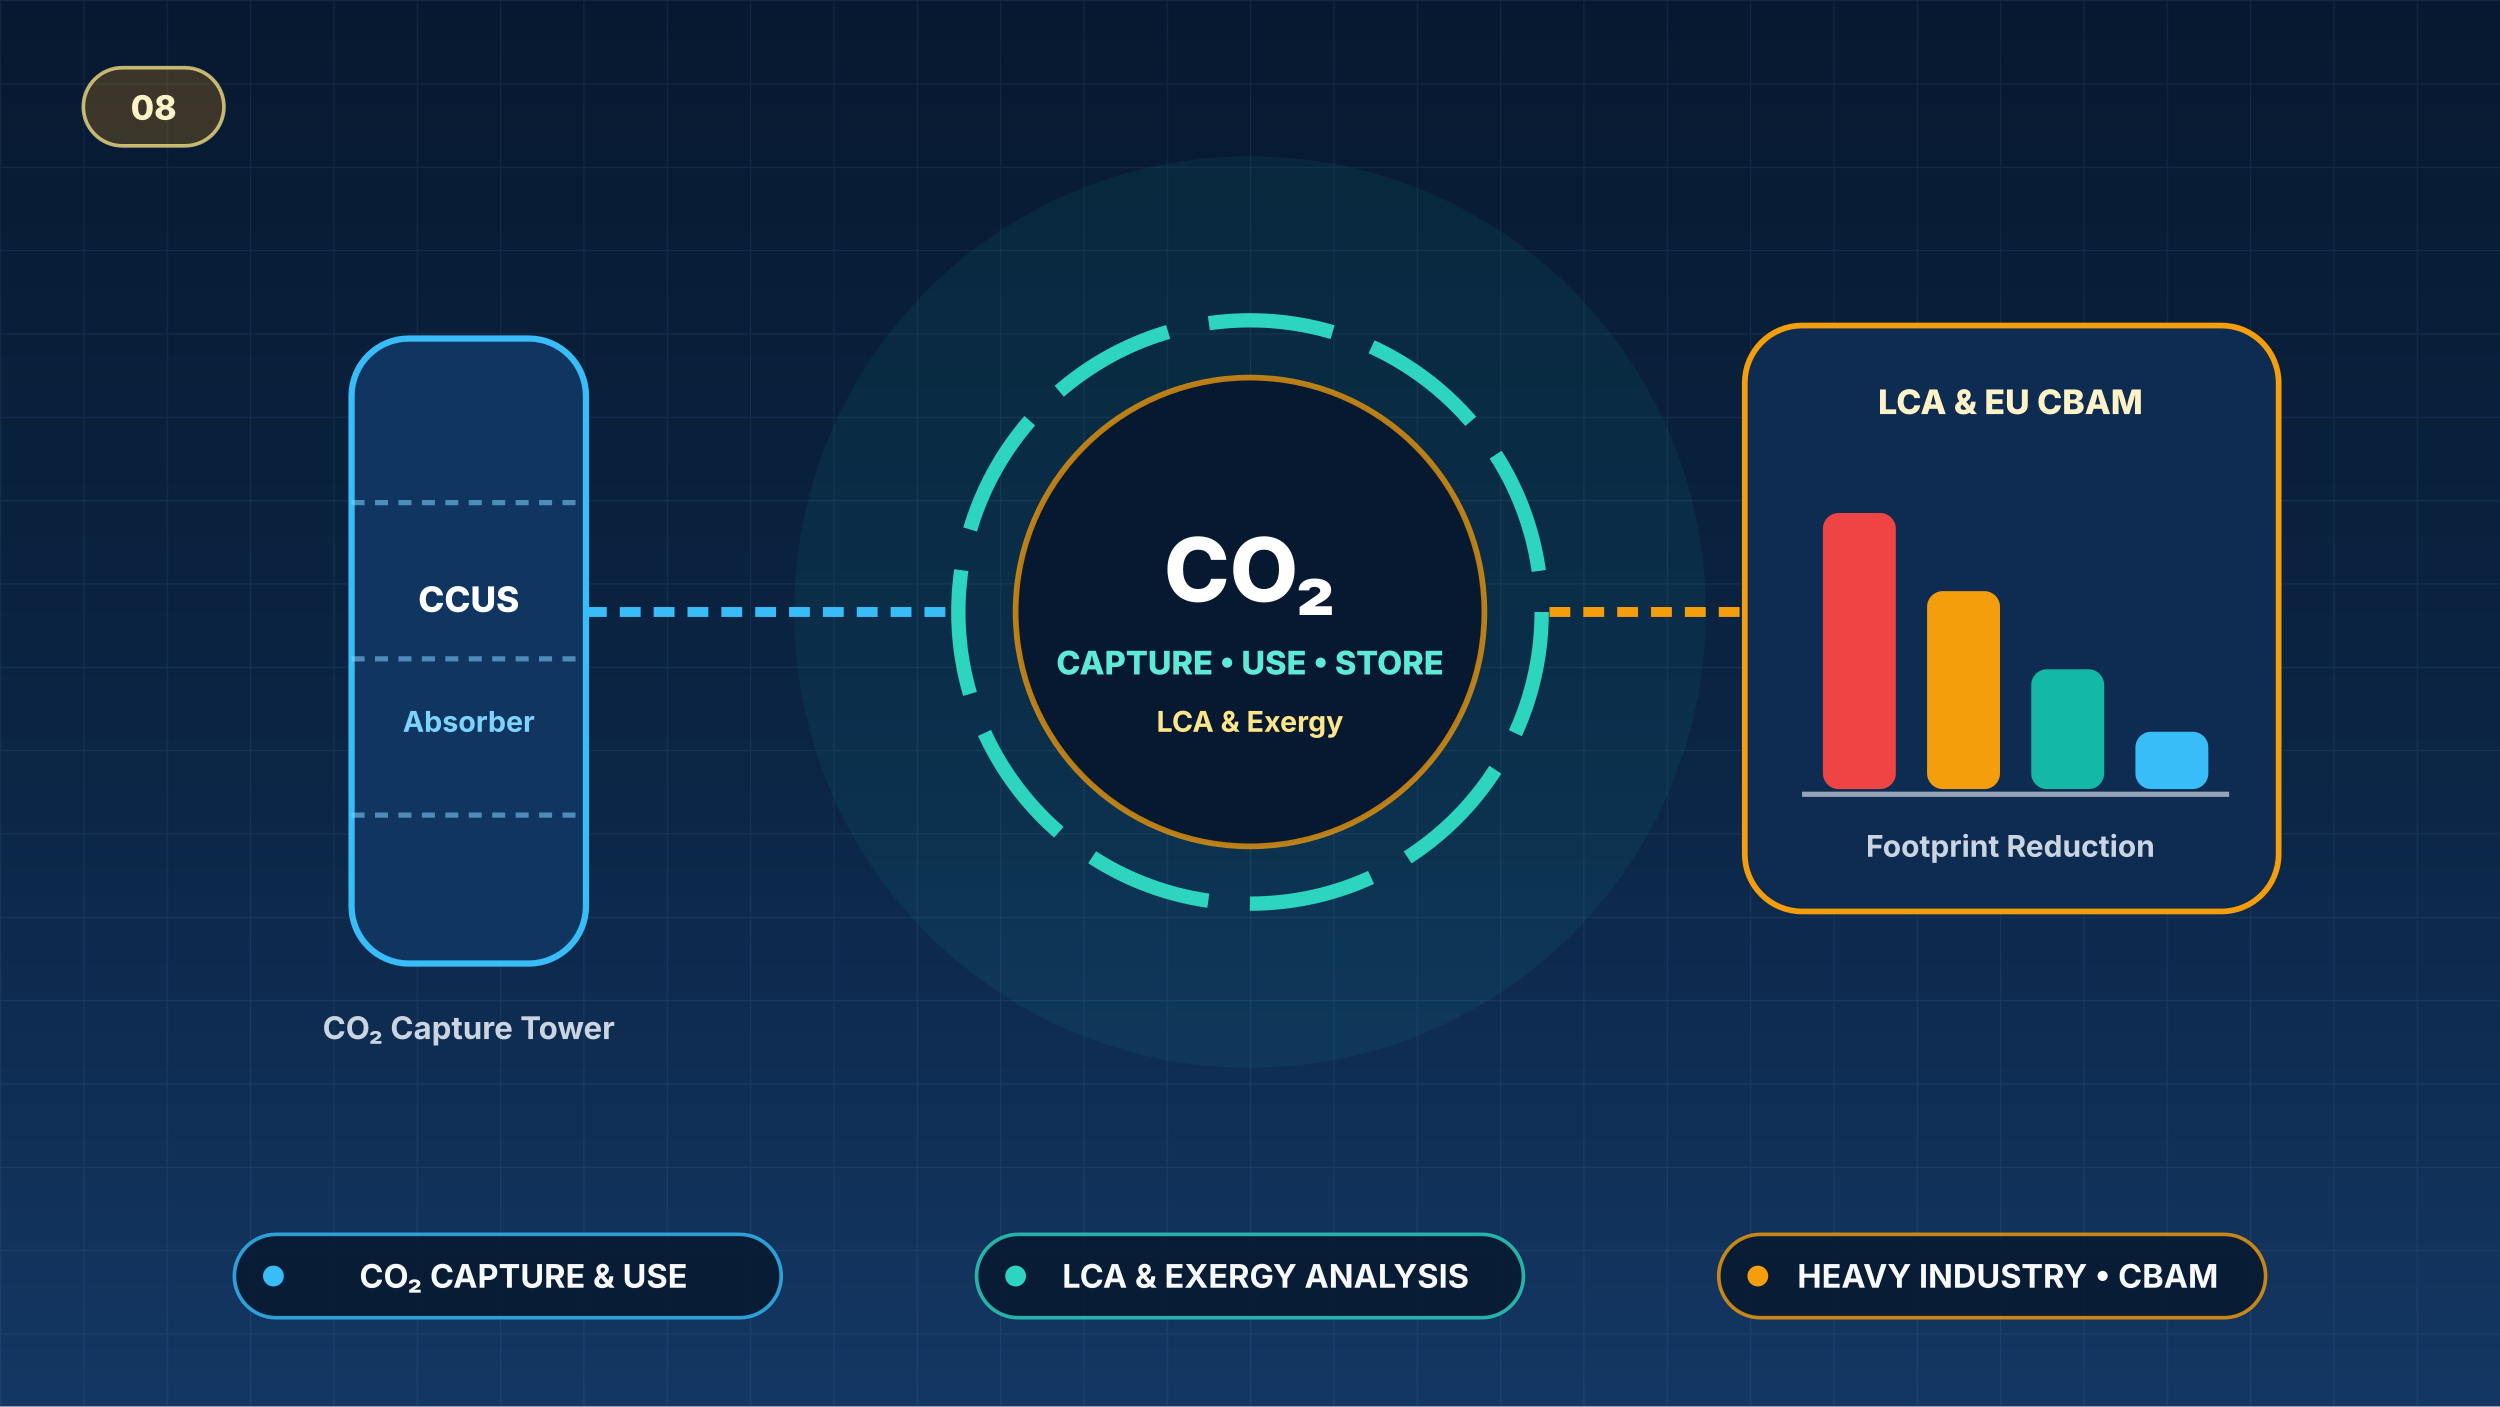
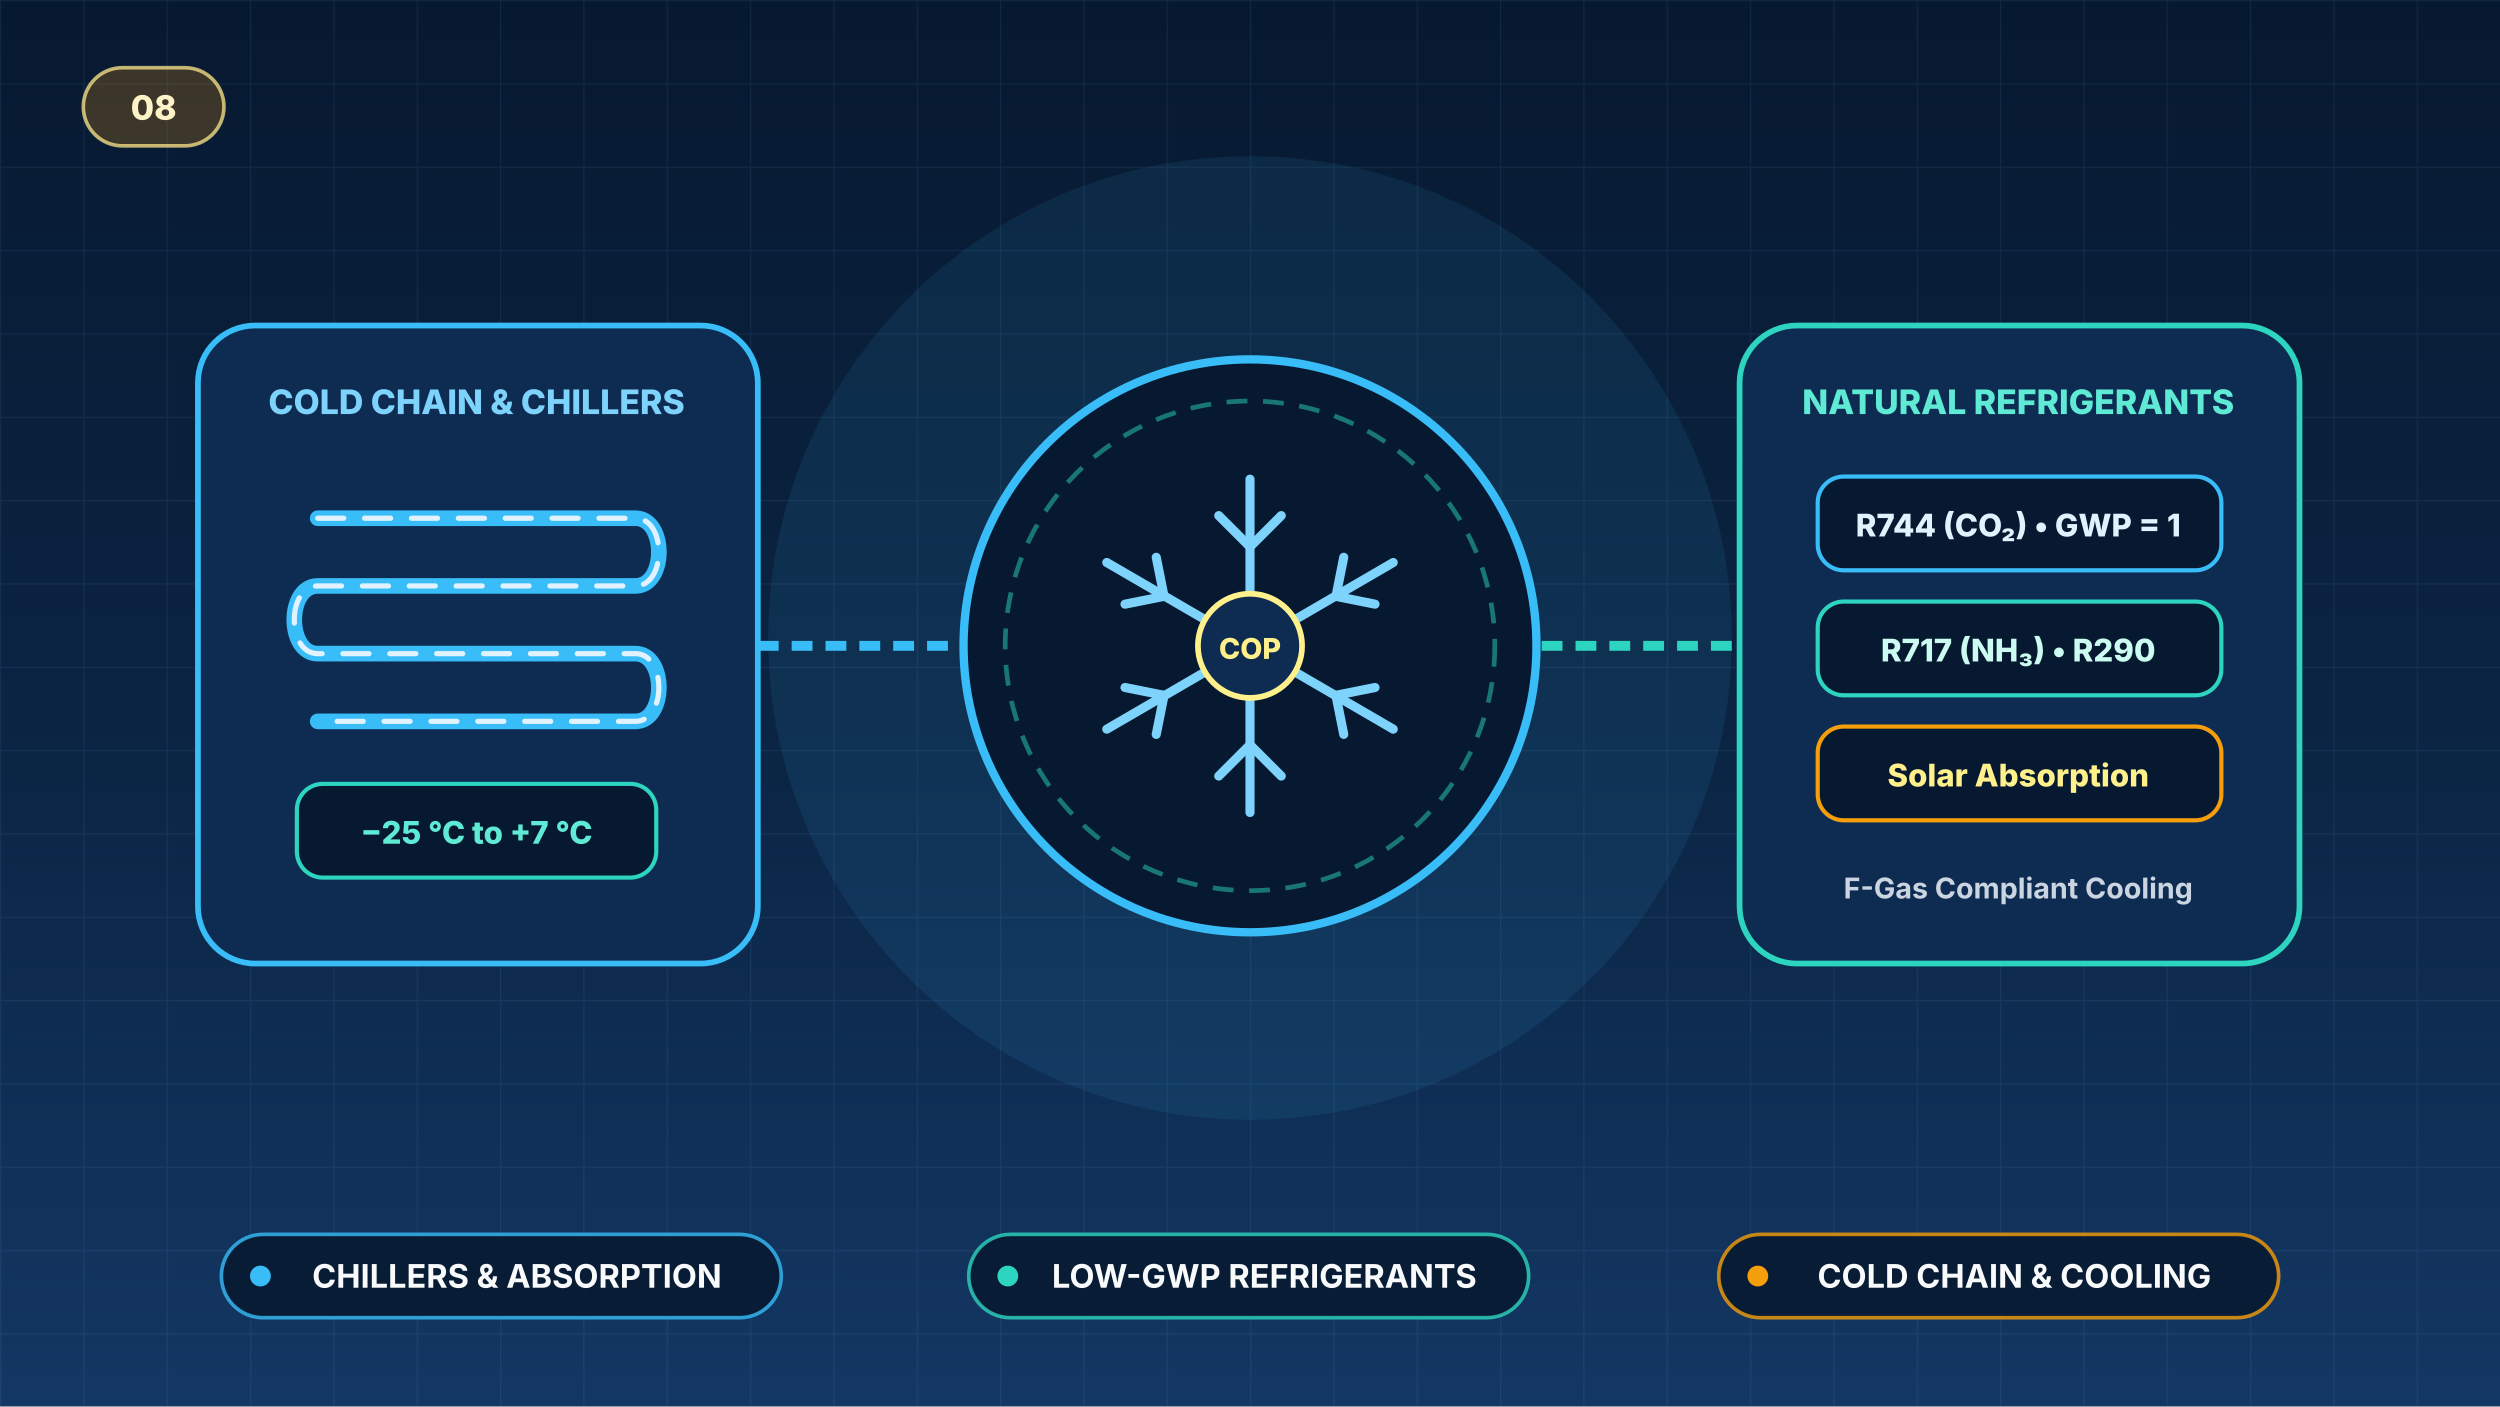
- <svg xmlns="http://www.w3.org/2000/svg" viewBox="0 0 960 540" width="960" height="540" role="img" aria-label="Topic 08: Carbon Capture CCUS &amp; LCA">
+ <svg xmlns="http://www.w3.org/2000/svg" viewBox="0 0 960 540" width="960" height="540" role="img" aria-label="Topic 08: Cooling &amp; Refrigeration">
  <defs>
    <linearGradient id="bgSky" x1="0" y1="0" x2="0" y2="1">
      <stop offset="0%" stop-color="#071930" />
      <stop offset="55%" stop-color="#0B2545" />
      <stop offset="100%" stop-color="#133763" />
    </linearGradient>
    <pattern id="gridPat" width="32" height="32" patternUnits="userSpaceOnUse">
      <path d="M 32 0 L 0 0 0 32" fill="none" stroke="#93C5FD" stroke-opacity="0.08" stroke-width="1" />
    </pattern>
  </defs>
  <rect width="960" height="540" fill="#0B2545" />
  <rect width="960" height="540" fill="url(#bgSky)" />
  <rect width="960" height="540" fill="url(#gridPat)" />
-   <circle cx="480" cy="235" r="175" fill="#14B8A6" fill-opacity="0.08" />
-   <g transform="translate(95,105)">
-     <rect x="40" y="25" width="90" height="240" rx="22" fill="#0F3560" stroke="#38BDF8" stroke-width="2.4" />
-     <line x1="40" y1="88" x2="130" y2="88" stroke="#7DD3FC" stroke-opacity="0.55" stroke-width="2" stroke-dasharray="5 4" />
-     <line x1="40" y1="148" x2="130" y2="148" stroke="#7DD3FC" stroke-opacity="0.55" stroke-width="2" stroke-dasharray="5 4" />
-     <line x1="40" y1="208" x2="130" y2="208" stroke="#7DD3FC" stroke-opacity="0.55" stroke-width="2" stroke-dasharray="5 4" />
-     <text x="85" y="130" text-anchor="middle" font-family="Inter,system-ui,sans-serif" font-size="13.5" font-weight="800" fill="#FFFFFF">CCUS</text>
-     <text x="85" y="176" text-anchor="middle" font-family="Inter,system-ui,sans-serif" font-size="11" font-weight="700" fill="#7DD3FC">Absorber</text>
-     <text x="85" y="294" text-anchor="middle" font-family="Inter,system-ui,sans-serif" font-size="12" font-weight="700" fill="#CBD5E1">CO₂ Capture Tower</text>
+   <circle cx="480" cy="245" r="185" fill="#38BDF8" fill-opacity="0.09" />
+   <g transform="translate(76,125)">
+     <rect x="0" y="0" width="215" height="245" rx="22" fill="#0E2C52" stroke="#38BDF8" stroke-width="2.2" />
+     <text x="107" y="34" text-anchor="middle" font-family="Inter,system-ui,sans-serif" font-size="13" font-weight="800" fill="#7DD3FC">COLD CHAIN &amp; CHILLERS</text>
+     <path d="M46 74 H168 C180 74 180 100 168 100 H46 C34 100 34 126 46 126 H168 C180 126 180 152 168 152 H46" fill="none" stroke="#38BDF8" stroke-width="6" stroke-linecap="round" />
+     <path d="M46 74 H168 C180 74 180 100 168 100 H46 C34 100 34 126 46 126 H168 C180 126 180 152 168 152 H46" fill="none" stroke="#E0F2FE" stroke-width="2" stroke-linecap="round" stroke-dasharray="10 8" />
+     <rect x="38" y="176" width="138" height="36" rx="10" fill="#071930" stroke="#2DD4BF" stroke-width="1.6" />
+     <text x="107" y="199" text-anchor="middle" font-family="Inter,system-ui,sans-serif" font-size="12" font-weight="800" fill="#5EEAD4">−25 °C to +7 °C</text>
  </g>
-   <g transform="translate(480,235)">
-     <circle r="112" fill="none" stroke="#2DD4BF" stroke-width="5.5" stroke-dasharray="48 16" />
-     <circle r="90" fill="#071930" stroke="#F59E0B" stroke-opacity="0.75" stroke-width="2.2" />
-     <text x="0" y="-4" text-anchor="middle" font-family="Inter,system-ui,sans-serif" font-size="34" font-weight="800" fill="#FFFFFF">CO₂</text>
-     <text x="0" y="24" text-anchor="middle" font-family="Inter,system-ui,sans-serif" font-size="12.5" font-weight="800" fill="#5EEAD4">CAPTURE • USE • STORE</text>
-     <text x="0" y="46" text-anchor="middle" font-family="Inter,system-ui,sans-serif" font-size="11" font-weight="700" fill="#FDE68A">LCA &amp; Exergy</text>
+   <g transform="translate(480,248)">
+     <circle r="110" fill="#071930" stroke="#38BDF8" stroke-width="3.2" />
+     <circle r="94" fill="none" stroke="#2DD4BF" stroke-opacity="0.5" stroke-width="1.8" stroke-dasharray="8 6" />
+     <g stroke="#7DD3FC" stroke-width="3.5" stroke-linecap="round">
+       <line x1="0" y1="-64" x2="0" y2="64" />
+       <line x1="-55" y1="-32" x2="55" y2="32" />
+       <line x1="-55" y1="32" x2="55" y2="-32" />
+       <polyline points="-12,-50 0,-38 12,-50" fill="none" />
+       <polyline points="-12,50 0,38 12,50" fill="none" />
+       <polyline points="-48,-16 -33,-19 -36,-34" fill="none" />
+       <polyline points="48,16 33,19 36,34" fill="none" />
+       <polyline points="48,-16 33,-19 36,-34" fill="none" />
+       <polyline points="-48,16 -33,19 -36,34" fill="none" />
+     </g>
+     <circle r="20" fill="#0E2C52" stroke="#FEF08A" stroke-width="2.2" />
+     <text x="0" y="5" text-anchor="middle" font-family="Inter,system-ui,sans-serif" font-size="11" font-weight="800" fill="#FEF08A">COP</text>
  </g>
-   <g transform="translate(670,125)">
-     <rect x="0" y="0" width="205" height="225" rx="22" fill="#0E2C52" stroke="#F59E0B" stroke-width="2.2" />
-     <text x="102" y="34" text-anchor="middle" font-family="Inter,system-ui,sans-serif" font-size="13" font-weight="800" fill="#FEF3C7">LCA &amp; EU CBAM</text>
-     <rect x="30" y="72" width="28" height="106" rx="6" fill="#EF4444" />
-     <rect x="70" y="102" width="28" height="76" rx="6" fill="#F59E0B" />
-     <rect x="110" y="132" width="28" height="46" rx="6" fill="#14B8A6" />
-     <rect x="150" y="156" width="28" height="22" rx="6" fill="#38BDF8" />
-     <line x1="22" y1="180" x2="186" y2="180" stroke="#94A3B8" stroke-width="2" />
-     <text x="102" y="204" text-anchor="middle" font-family="Inter,system-ui,sans-serif" font-size="11.5" font-weight="700" fill="#CBD5E1">Footprint Reduction</text>
+   <g transform="translate(668,125)">
+     <rect x="0" y="0" width="215" height="245" rx="22" fill="#0E2C52" stroke="#2DD4BF" stroke-width="2.2" />
+     <text x="107" y="34" text-anchor="middle" font-family="Inter,system-ui,sans-serif" font-size="13" font-weight="800" fill="#5EEAD4">NATURAL REFRIGERANTS</text>
+     <rect x="30" y="58" width="155" height="36" rx="10" fill="#071930" stroke="#38BDF8" stroke-width="1.6" />
+     <text x="107" y="81" text-anchor="middle" font-family="Inter,system-ui,sans-serif" font-size="12" font-weight="800" fill="#E0F2FE">R744 (CO₂) • GWP = 1</text>
+     <rect x="30" y="106" width="155" height="36" rx="10" fill="#071930" stroke="#2DD4BF" stroke-width="1.6" />
+     <text x="107" y="129" text-anchor="middle" font-family="Inter,system-ui,sans-serif" font-size="12" font-weight="800" fill="#CCFBF1">R717 (NH₃) • R290</text>
+     <rect x="30" y="154" width="155" height="36" rx="10" fill="#071930" stroke="#F59E0B" stroke-width="1.6" />
+     <text x="107" y="177" text-anchor="middle" font-family="Inter,system-ui,sans-serif" font-size="12" font-weight="800" fill="#FEF08A">Solar Absorption</text>
+     <text x="107" y="220" text-anchor="middle" font-family="Inter,system-ui,sans-serif" font-size="11" font-weight="700" fill="#CBD5E1">F-Gas Compliant Cooling</text>
  </g>
-   <path d="M225 235 L365 235" stroke="#38BDF8" stroke-width="3.8" stroke-dasharray="8 5" />
-   <path d="M595 235 L670 235" stroke="#F59E0B" stroke-width="3.8" stroke-dasharray="8 5" />
-   <g transform="translate(90,474)">
-     <rect x="0" y="0" width="210" height="32" rx="16" fill="#071930" fill-opacity="0.88" stroke="#38BDF8" stroke-opacity="0.8" stroke-width="1.4" />
+   <path d="M291 248 L368 248" stroke="#38BDF8" stroke-width="3.8" stroke-dasharray="8 5" />
+   <path d="M592 248 L668 248" stroke="#2DD4BF" stroke-width="3.8" stroke-dasharray="8 5" />
+   <g transform="translate(85,474)">
+     <rect x="0" y="0" width="215" height="32" rx="16" fill="#071930" fill-opacity="0.88" stroke="#38BDF8" stroke-opacity="0.8" stroke-width="1.4" />
    <circle cx="15" cy="16" r="4" fill="#38BDF8" />
-     <text x="111.0" y="20.5" text-anchor="middle" font-family="Inter,system-ui,sans-serif" font-size="12.5" font-weight="700" fill="#F8FAFC">CO₂ CAPTURE &amp; USE</text>
+     <text x="113.5" y="20.5" text-anchor="middle" font-family="Inter,system-ui,sans-serif" font-size="12.5" font-weight="700" fill="#F8FAFC">CHILLERS &amp; ABSORPTION</text>
  </g>
-   <g transform="translate(375,474)">
-     <rect x="0" y="0" width="210" height="32" rx="16" fill="#071930" fill-opacity="0.88" stroke="#2DD4BF" stroke-opacity="0.8" stroke-width="1.4" />
+   <g transform="translate(372,474)">
+     <rect x="0" y="0" width="215" height="32" rx="16" fill="#071930" fill-opacity="0.88" stroke="#2DD4BF" stroke-opacity="0.8" stroke-width="1.4" />
    <circle cx="15" cy="16" r="4" fill="#2DD4BF" />
-     <text x="111.0" y="20.5" text-anchor="middle" font-family="Inter,system-ui,sans-serif" font-size="12.5" font-weight="700" fill="#F8FAFC">LCA &amp; EXERGY ANALYSIS</text>
+     <text x="113.5" y="20.5" text-anchor="middle" font-family="Inter,system-ui,sans-serif" font-size="12.5" font-weight="700" fill="#F8FAFC">LOW-GWP REFRIGERANTS</text>
  </g>
  <g transform="translate(660,474)">
-     <rect x="0" y="0" width="210" height="32" rx="16" fill="#071930" fill-opacity="0.88" stroke="#F59E0B" stroke-opacity="0.8" stroke-width="1.4" />
+     <rect x="0" y="0" width="215" height="32" rx="16" fill="#071930" fill-opacity="0.88" stroke="#F59E0B" stroke-opacity="0.8" stroke-width="1.4" />
    <circle cx="15" cy="16" r="4" fill="#F59E0B" />
-     <text x="111.0" y="20.5" text-anchor="middle" font-family="Inter,system-ui,sans-serif" font-size="12.5" font-weight="700" fill="#F8FAFC">HEAVY INDUSTRY • CBAM</text>
+     <text x="113.5" y="20.5" text-anchor="middle" font-family="Inter,system-ui,sans-serif" font-size="12.5" font-weight="700" fill="#F8FAFC">COLD CHAIN &amp; COOLING</text>
  </g>
  <g transform="translate(32,26)">
    <rect x="0" y="0" width="54" height="30" rx="15" fill="#F59E0B" fill-opacity="0.22" stroke="#FDE68A" stroke-opacity="0.75" stroke-width="1.4" />
    <text x="27" y="20" text-anchor="middle" font-family="Inter,system-ui,sans-serif" font-size="13" font-weight="800" fill="#FEF3C7">08</text>
  </g>
</svg>
